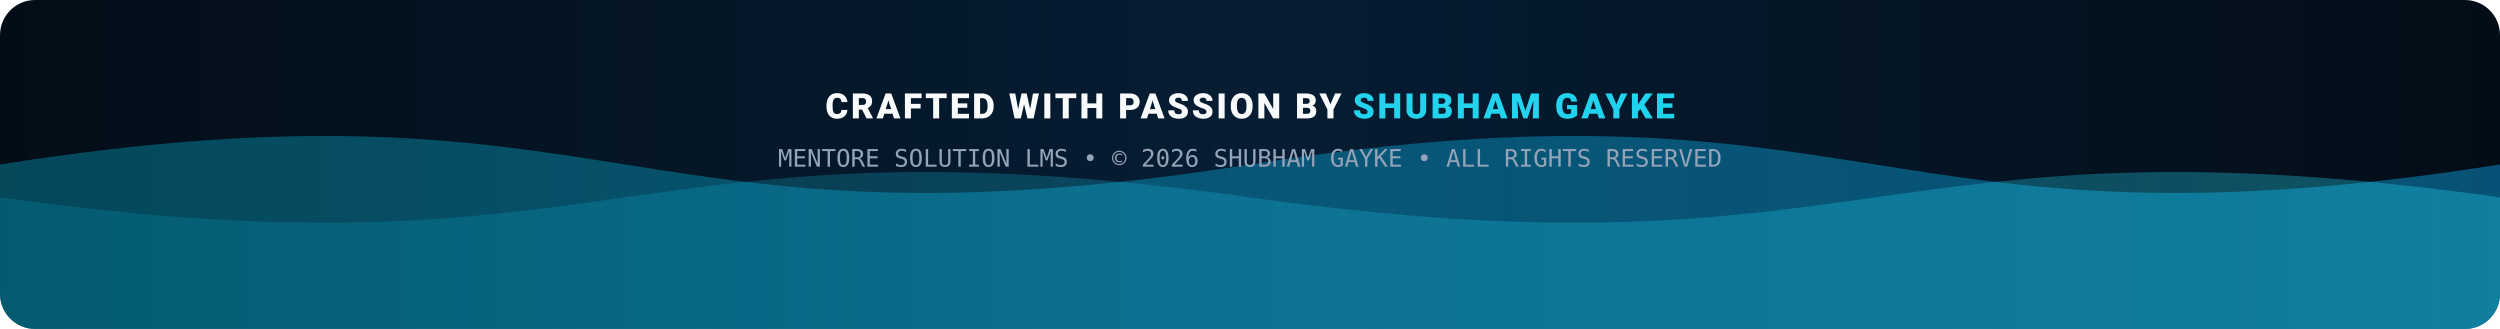
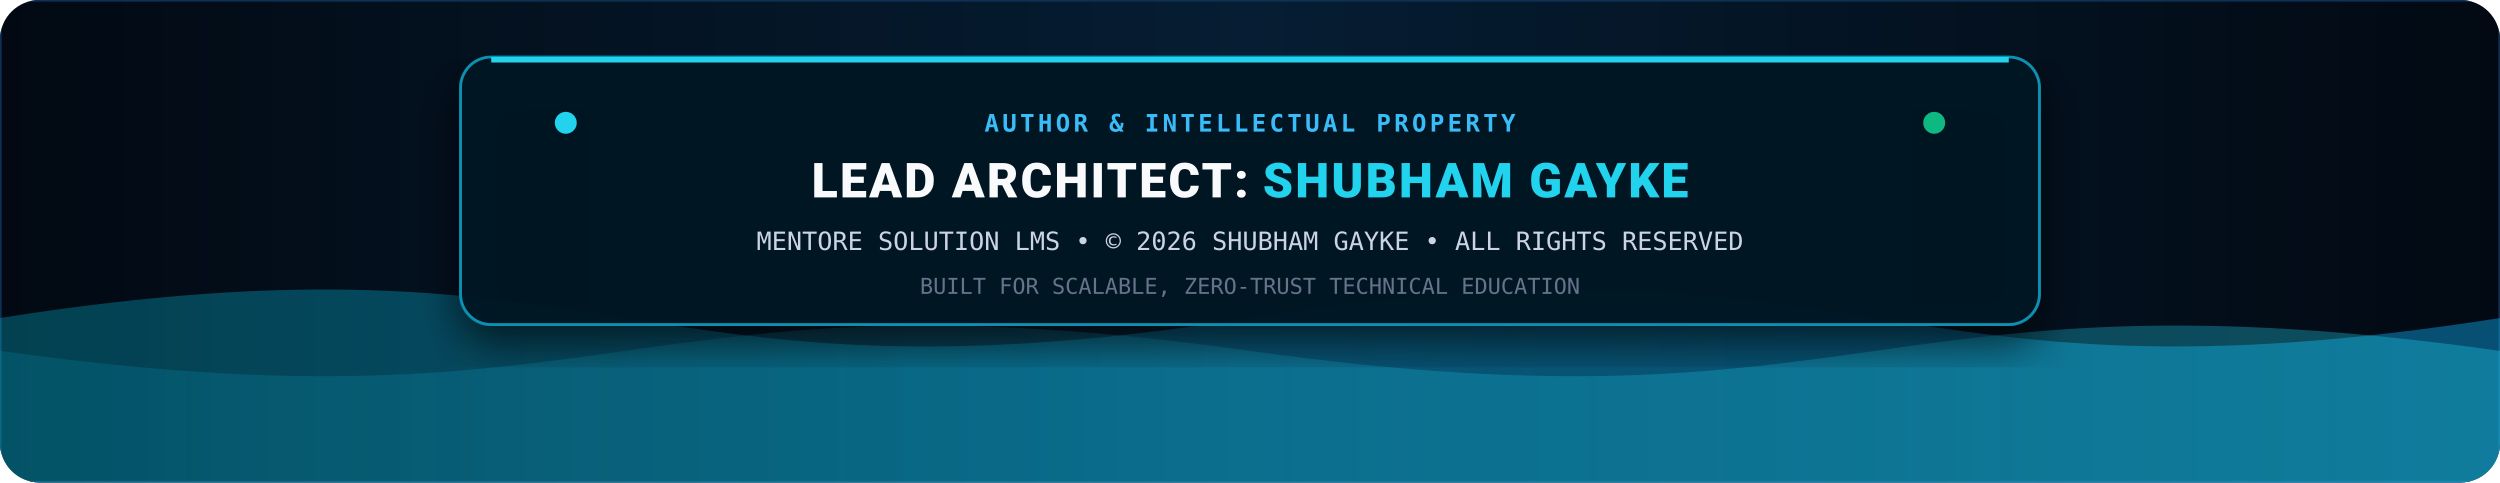
- <svg xmlns="http://www.w3.org/2000/svg" viewBox="0 0 1140 150" width="1140" height="150">
+ <svg xmlns="http://www.w3.org/2000/svg" viewBox="0 0 1140 220" width="1140" height="220">
  <defs>
    <linearGradient id="fw-bg" x1="0%" y1="0%" x2="100%" y2="0%">
-       <stop offset="0%" stop-color="#030D17" />
+       <stop offset="0%" stop-color="#020912" />
      <stop offset="50%" stop-color="#061D33" />
-       <stop offset="100%" stop-color="#030D17" />
+       <stop offset="100%" stop-color="#020912" />
    </linearGradient>
    <linearGradient id="fw-wave1" x1="0%" y1="0%" x2="100%" y2="0%">
-       <stop offset="0%" stop-color="#06B6D4" stop-opacity="0.35" />
+       <stop offset="0%" stop-color="#06B6D4" stop-opacity="0.32" />
      <stop offset="50%" stop-color="#0EA5E9" stop-opacity="0.45" />
-       <stop offset="100%" stop-color="#3B82F6" stop-opacity="0.35" />
+       <stop offset="100%" stop-color="#3B82F6" stop-opacity="0.32" />
    </linearGradient>
    <linearGradient id="fw-wave2" x1="0%" y1="0%" x2="100%" y2="0%">
-       <stop offset="0%" stop-color="#0891B2" stop-opacity="0.25" />
-       <stop offset="50%" stop-color="#22D3EE" stop-opacity="0.35" />
-       <stop offset="100%" stop-color="#6366F1" stop-opacity="0.25" />
+       <stop offset="0%" stop-color="#0891B2" stop-opacity="0.22" />
+       <stop offset="50%" stop-color="#22D3EE" stop-opacity="0.34" />
+       <stop offset="100%" stop-color="#6366F1" stop-opacity="0.22" />
    </linearGradient>
    <clipPath id="fw-clip">
-       <rect width="1140" height="150" rx="16" />
+       <rect width="1140" height="220" rx="18" />
    </clipPath>
+     <filter id="fw-shadow" x="-6%" y="-6%" width="116%" height="122%">
+       <feDropShadow dx="0" dy="8" stdDeviation="10" flood-color="#000000" flood-opacity="0.7" />
+     </filter>
  </defs>
  <style>
    .fwt { font-family: -apple-system, BlinkMacSystemFont, 'Segoe UI', Roboto, Helvetica, Arial, sans-serif; font-weight: 800; }
    .fwm { font-family: 'JetBrains Mono', Consolas, monospace; }
  </style>
  <g clip-path="url(#fw-clip)">
-     <rect width="1140" height="150" fill="url(#fw-bg)" />
+     <rect width="1140" height="220" fill="url(#fw-bg)" stroke="#0E3052" stroke-width="1.5" />
    <g>
      <animateTransform attributeName="transform" type="translate" from="0 0" to="-1140 0" dur="11s" repeatCount="indefinite" />
-       <path d="M0,75 C285,30 285,120 570,75 C855,30 855,120 1140,75 C1425,30 1425,120 1710,75 C1995,30 1995,120 2280,75 L2280,150 L0,150 Z" fill="url(#fw-wave1)" />
+       <path d="M0,145 C285,100 285,190 570,145 C855,100 855,190 1140,145 C1425,100 1425,190 1710,145 C1995,100 1995,190 2280,145 L2280,220 L0,220 Z" fill="url(#fw-wave1)" />
    </g>
    <g>
      <animateTransform attributeName="transform" type="translate" from="-1140 0" to="0 0" dur="15s" repeatCount="indefinite" />
-       <path d="M0,90 C285,130 285,50 570,90 C855,130 855,50 1140,90 C1425,130 1425,50 1710,90 C1995,130 1995,50 2280,90 L2280,150 L0,150 Z" fill="url(#fw-wave2)" />
+       <path d="M0,160 C285,200 285,120 570,160 C855,200 855,120 1140,160 C1425,200 1425,120 1710,160 C1995,200 1995,120 2280,160 L2280,220 L0,220 Z" fill="url(#fw-wave2)" />
    </g>
-     <text x="570" y="54" fill="#F8FAFC" class="fwt" font-size="16" text-anchor="middle" letter-spacing="1.2">
-       CRAFTED WITH PASSION BY <tspan fill="#22D3EE">SHUBHAM GAYKE</tspan>
-     </text>
-     <text x="570" y="76" fill="#94A3B8" class="fwm" font-size="11" text-anchor="middle">
-       MENTORE SOLUTION LMS • © 2026 SHUBHAM GAYKE • ALL RIGHTS RESERVED
-     </text>
+     <g transform="translate(210, 26)" filter="url(#fw-shadow)">
+       <rect width="720" height="122" rx="14" fill="#061424" fill-opacity="0.92" stroke="#0891B2" stroke-width="1.3" />
+       <rect x="14" y="0" width="692" height="2.5" fill="#22D3EE" />
+       <circle cx="48" cy="30" r="5" fill="#22D3EE">
+         <animate attributeName="opacity" values="1;0.3;1" dur="2s" repeatCount="indefinite" />
+       </circle>
+       <circle cx="672" cy="30" r="5" fill="#10B981">
+         <animate attributeName="opacity" values="1;0.3;1" dur="2s" begin="1s" repeatCount="indefinite" />
+       </circle>
+       <text x="360" y="34" fill="#38BDF8" class="fwm" font-size="11" font-weight="700" text-anchor="middle" letter-spacing="1.5">AUTHOR &amp; INTELLECTUAL PROPERTY</text>
+       <text x="360" y="64" fill="#F8FAFC" class="fwt" font-size="22" text-anchor="middle" letter-spacing="1">
+         LEAD ARCHITECT: <tspan fill="#22D3EE">SHUBHAM GAYKE</tspan>
+       </text>
+       <text x="360" y="88" fill="#CBD5E1" class="fwm" font-size="11.5" text-anchor="middle">
+         MENTORE SOLUTION LMS • © 2026 SHUBHAM GAYKE • ALL RIGHTS RESERVED
+       </text>
+       <text x="360" y="108" fill="#64748B" class="fwm" font-size="10" text-anchor="middle">
+         BUILT FOR SCALABLE, ZERO-TRUST TECHNICAL EDUCATION
+       </text>
+     </g>
  </g>
</svg>
